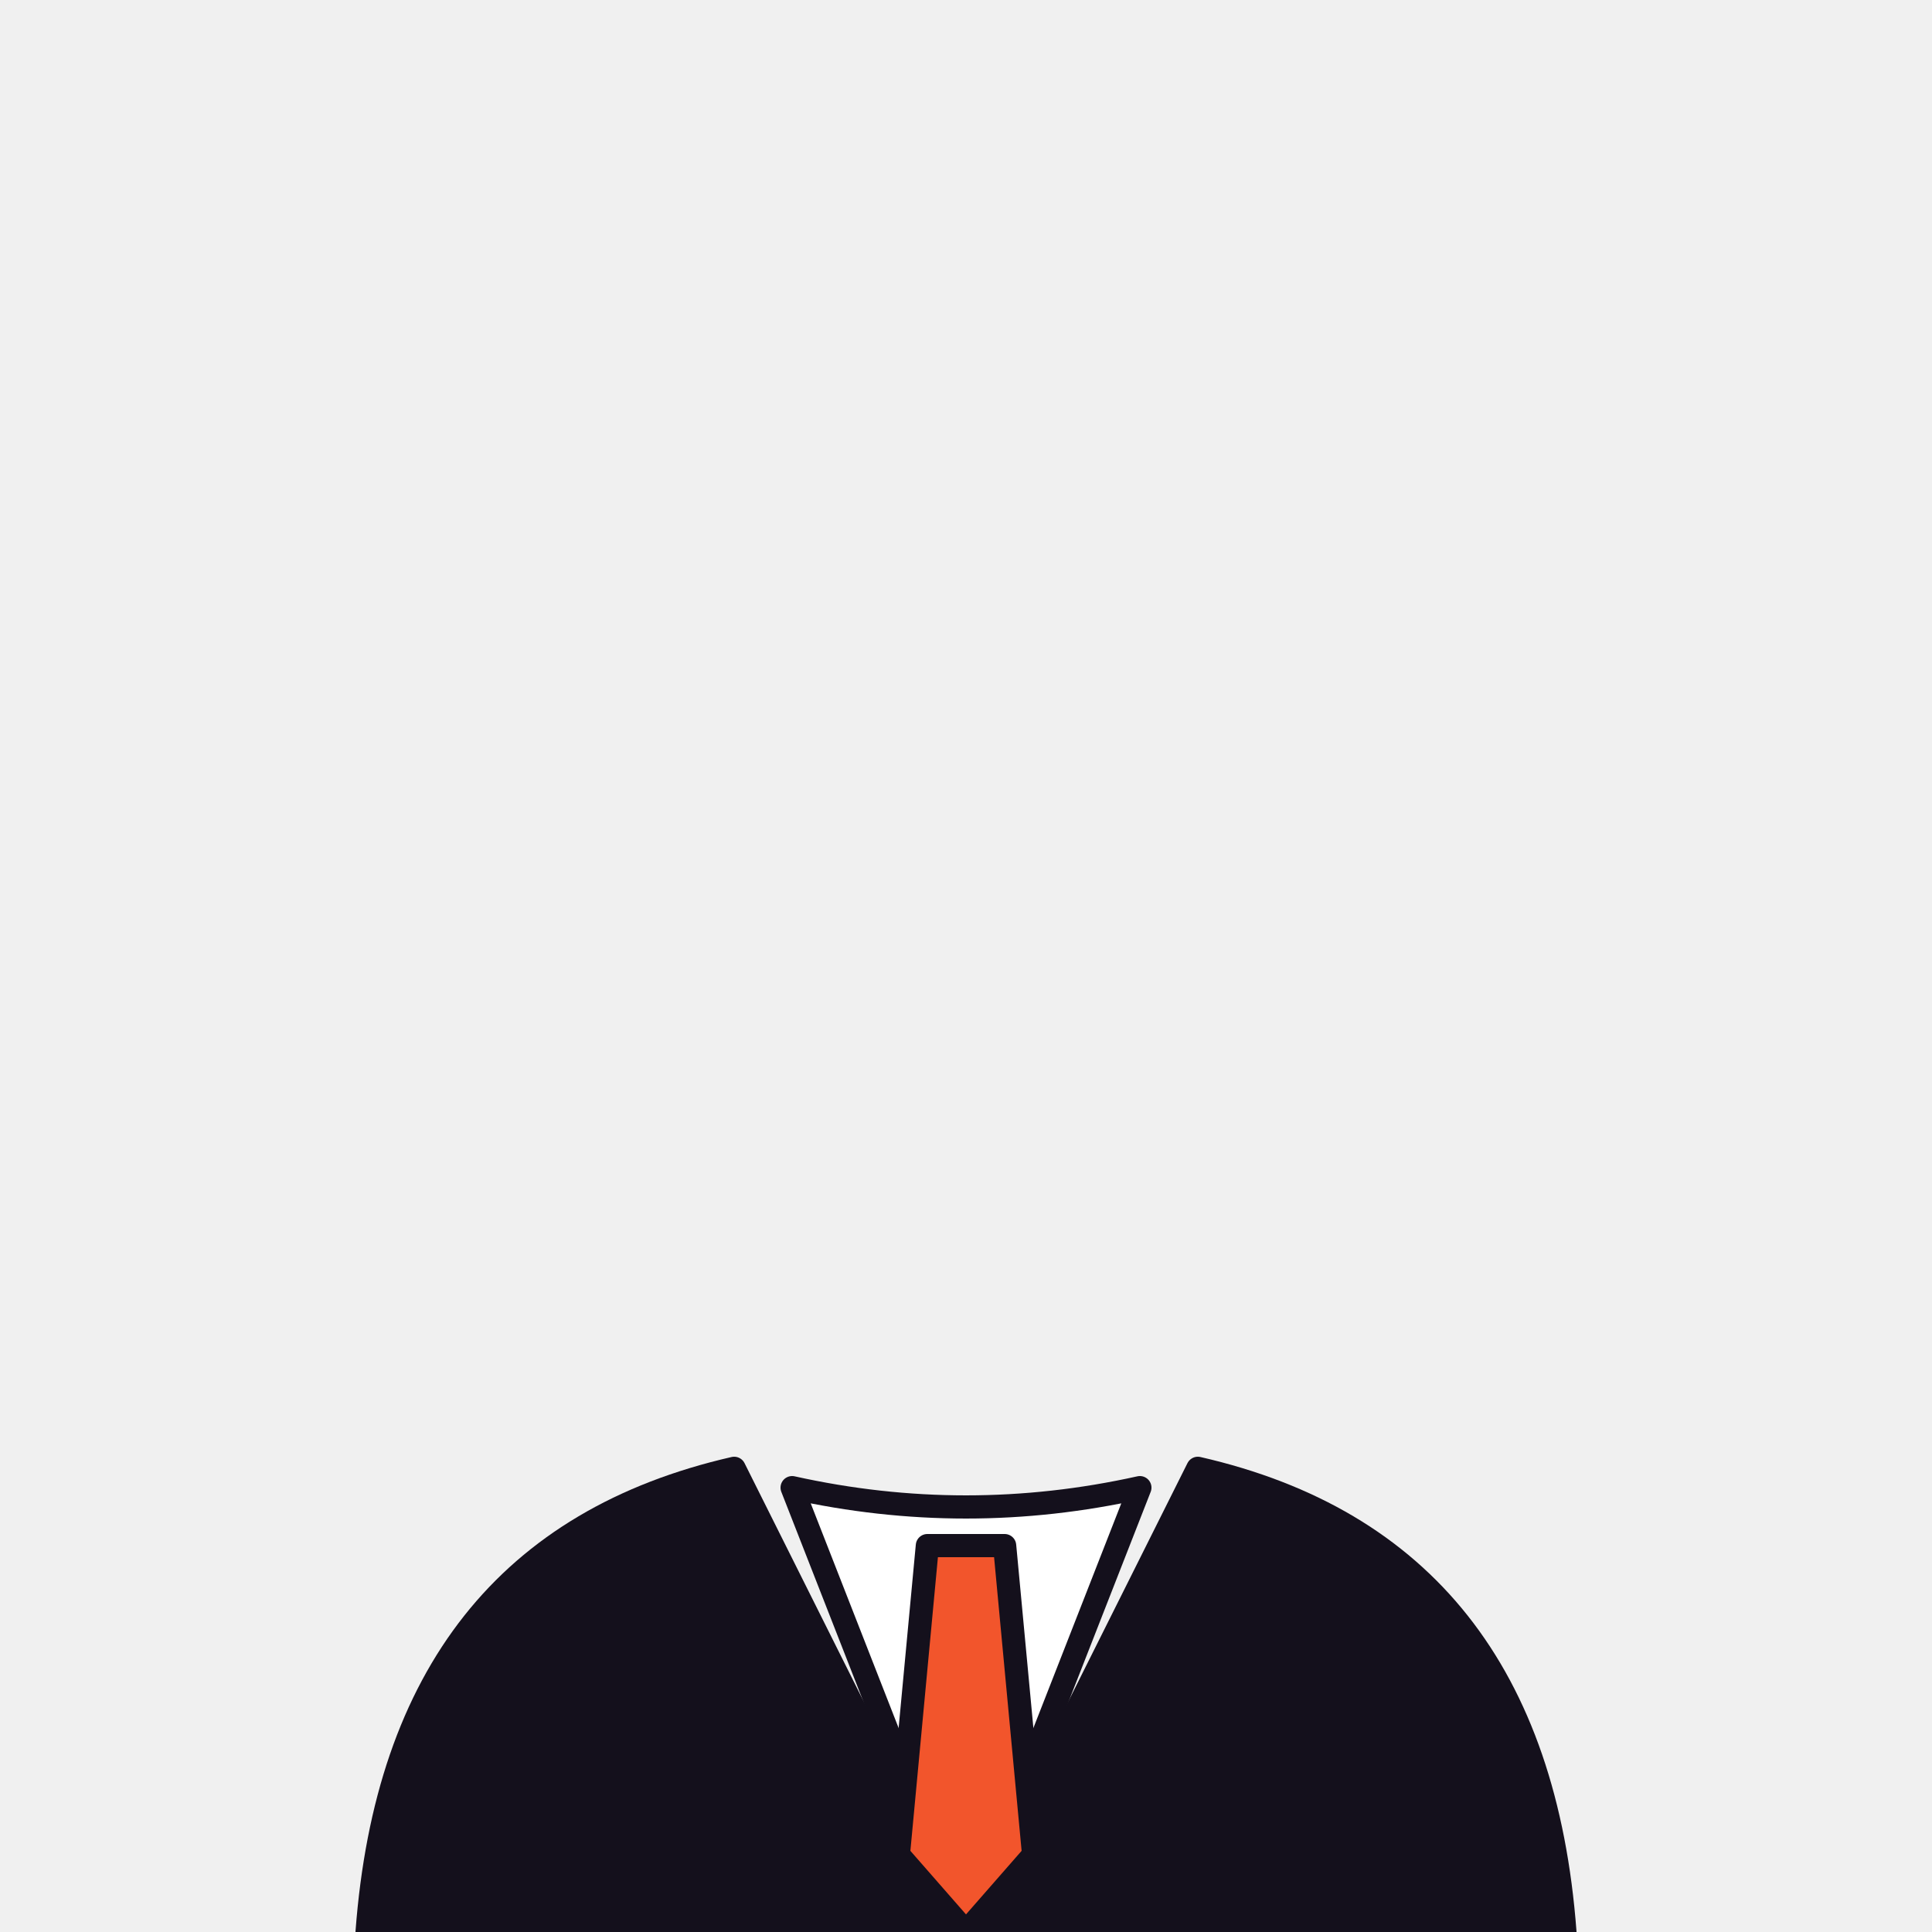
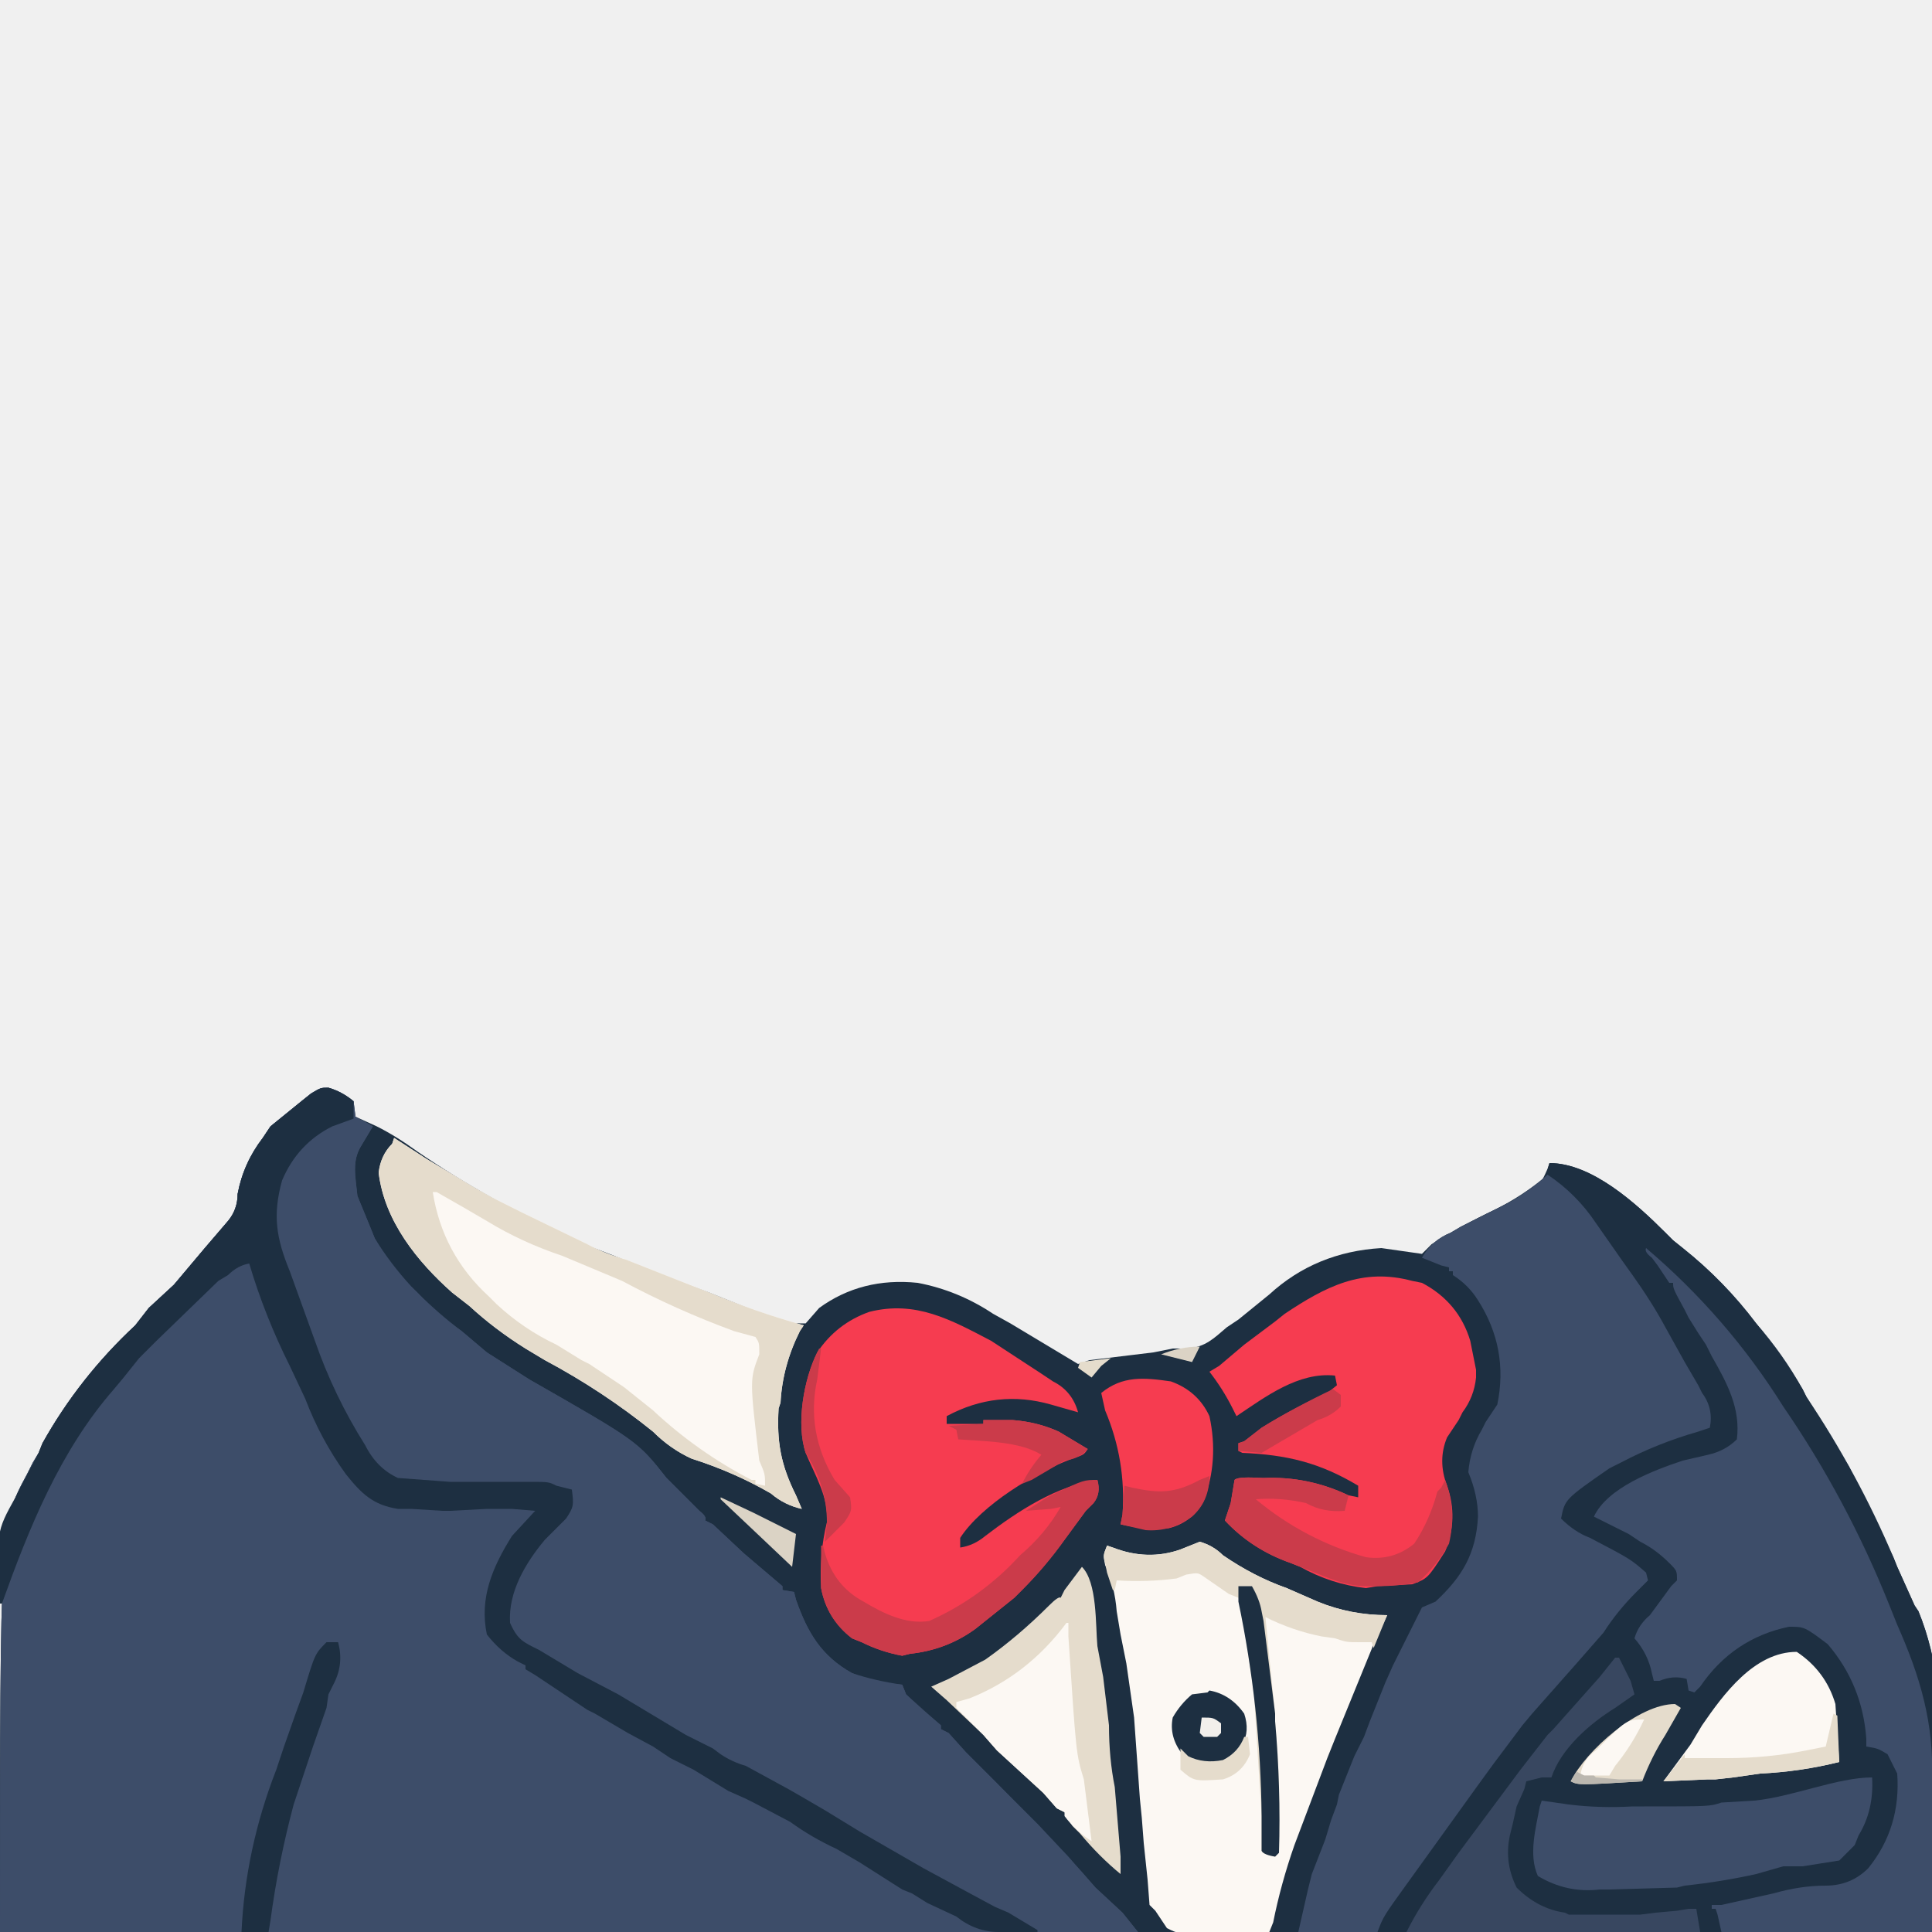
<svg xmlns="http://www.w3.org/2000/svg" viewBox="0 0 1000 1000">
-   <g stroke="#14101c" stroke-width="12" stroke-linejoin="round" stroke-linecap="round">
-     <path fill="#14101c" d="M190 1000 Q205 800 380 760 L500 1000 L620 760 Q795 800 810 1000Z" />
-     <path fill="#fff" d="M410 770 L500 1000 L590 770 Q500 790 410 770Z" />
-     <path fill="#f2552c" d="M480 800 L520 800 L535 960 L500 1000 L465 960Z" />
-   </g>
+   <path fill="#1D2F41" d="M170 563q7 2 13 7l1 8 11 5q10 5 21 13 38 26 81 45l8 4 18 7 8 3 4 2 32 12c40 16 40 16 50 16l7-8q22-16 51-13 21 4 39 16l9 5 35 21 6-2 33-4 10-2h8c9-1 13-5 20-11l6-4 16-13q24-22 58-24l21 3 5-5q16-10 33-18 14-7 26-17l2-7c22 0 45 21 60 36l4 4 5 4a212 212 0 0 1 38 39q14 16 24 34l2 4a495 495 0 0 1 45 83l2 5 9 20 2 3c21 51 7 111 7 166H0c0-211 0-211 14-237l3-6 3-5 2-5q19-34 48-61l7-9 13-12 16-19 12-14q5-6 5-14 3-16 13-29l4-6 16-13 5-4c5-3 5-3 9-3" />
+   <path fill="#3D4D69" d="M170 563q7 2 13 7l1 8 9 5-6 10c-5 8-3 16-2 26l7 17 2 5a113 113 0 0 0 22 28q11 11 23 20l13 11 22 14c56 32 56 32 71 51l9 9 4 4 4 4q4 3 3 5l4 2 16 15 20 17v2l6 1 1 4c6 17 13 29 29 38q12 4 26 6l2 5 10 9 8 7v2l4 2 9 10 16 16 27 28 17 18 7 8 14 13 8 10H0c0-211 0-211 14-237l3-6 3-5 2-5q19-34 48-61l7-9 13-12 16-19 12-14q5-6 5-14 3-16 13-29l4-6 16-13 5-4c5-3 5-3 9-3" />
+   <path fill="#1D2F41" d="M802 602c22 0 45 21 60 36l4 4 5 4a219 219 0 0 1 38 39q13 16 24 34l2 4 22 36 23 47 2 5 9 20 2 3c21 52 7 111 7 166H672l5-22 2-8 7-18 3-10 3-8 1-5 6-15 2-5 5-10 3-8 8-20 4-9 12-24 3-6 7-3c14-13 21-25 22-44q0-11-5-23 1-12 7-22l2-4 6-9q6-29-10-54-5-8-13-13v-2h-2v-2l-4-1-10-4q5-9 15-13l5-3 24-12c17-9 17-9 21-18z" />
+   <path fill="#3D4D69" d="m188 580 5 3-6 10c-5 8-3 16-2 26l9 22q8 13 19 25l3 3q11 12 23 20l13 11 22 14c56 32 56 32 71 51l9 9 4 4 4 4q4 3 3 5l4 2 16 15 20 17v2l6 1 1 4c6 17 13 29 29 38q12 5 26 6l2 5 6 6 12 10v2l4 2 9 10 16 16 21 21 16 17 7 8 7 8 14 13 8 10-25 1h-7c-16 0-26-3-39-12l-10-5a509 509 0 0 1-64-36l-25-14a521 521 0 0 0-57-32l-6-3-11-6q-9-7-19-11l-38-22-5-3-6-4-6-3c-5-3-5-3-8-10-1-15 7-28 15-40l10-9c6-7 8-11 8-20l-5-1-7-2h-54q-17 1-32-6-11-15-20-32l-3-5q-7-13-12-28l-3-9-2-5-2-5-5-14-5-14q-8-21 0-42 10-20 30-28c7-2 7-2 12 0m613 28q15 10 25 25l14 20 5 7q10 14 17 27l10 18 7 12 2 4q6 8 4 18l-6 2q-21 6-40 16l-6 3c-23 16-23 16-25 26q7 7 15 10c21 11 21 11 29 18l1 4-6 6q-10 10-17 21l-14 16-23 26-5 6-15 20-8 11-36 50c-13 18-13 18-16 26h-41l5-22 2-8 7-18 3-10 3-8 1-5 6-15 2-5 5-10 3-8 8-20 4-9 12-24 3-6 7-3c14-13 21-25 22-44q0-11-5-23 1-12 7-22l2-4 6-9q6-29-10-54-5-8-13-13v-2h-2v-2l-4-1-10-4q5-9 15-13l5-3 24-12q11-6 21-15" />
+   <path fill="#3D4D69" d="M852 646a352 352 0 0 1 71 82q33 48 55 103l4 10c12 27 19 51 18 80v79H891l-2-9-1-3h-2v-2h5l27-6q14-4 27-4t22-9q17-21 15-49l-5-10c-5-3-5-3-11-4v-4q-2-28-20-49c-12-9-12-9-20-9q-29 6-46 31l-3 3-3-1-1-6q-7-2-14 1h-3l-1-4q-2-10-9-18 2-7 8-12l11-15 3-3c0-5 0-5-4-9q-7-7-15-11l-6-4-18-9c7-15 31-24 46-29l13-3q9-2 15-8c2-16-5-29-13-43l-3-6-4-6-5-8-2-4c-6-11-6-11-6-14h-2l-6-9-3-4q-4-3-3-5" />
+   <path fill="#FCF8F3" d="M621 798q7 2 12 7 16 11 33 17l16 7q17 7 36 7l-7 15-20 49-4 10-17 45q-7 20-11 40l-2 5-31 1c-16 0-16 0-22-3l-6-9-3-3-1-13-2-19-1-13-1-10-3-42-4-28-2-10-1-5-2-12q-1-13-6-24c-1-5-1-5 1-10l3 1q18 7 35 1l5-2z" />
+   <path fill="#F63C50" d="m513 694 26 17 6 4q10 5 13 16l-14-4q-28-8-54 6v4h19v-2h15q13 1 24 6l5 3 10 6c-2 3-2 3-8 5-19 7-47 24-58 41v5q7-1 13-6c17-13 37-26 58-29q2 7-2 12l-4 4-11 15q-10 14-22 26l-4 4-15 12-5 4q-15 11-34 13l-4 1q-11-2-21-7l-5-2q-13-10-16-26-1-18 3-34c1-13-6-24-11-36-5-15-1-38 6-52q10-15 27-21c24-6 42 4 63 15" />
+   <path fill="#FCF8F3" d="m204 589 17 11 25 15 9 5 16 8 33 16q9 5 20 8l43 17q24 10 49 17l-2 3q-9 18-10 37l-1 3c-1 17 1 29 9 45l3 7q-9-2-16-8-19-11-41-18-11-5-20-14-26-21-56-37l-5-3-5-3q-16-10-29-22l-9-7c-18-16-35-37-38-62q1-9 7-15z" />
+   <path fill="#F63C50" d="m731 663 5 1q19 10 25 30l3 15v4q-1 10-7 18l-2 4-6 9q-5 12 0 25 6 17-1 34c-9 14-9 14-17 17l-18 1-6 1q-18-2-34-11l-5-2q-20-7-34-22l3-9 2-12c2-2 12-1 15-1q23-1 44 9l5 1v-6c-20-12-37-16-60-17l-2-1v-4l3-1 9-7q16-10 34-18l5-4-1-5c-19-2-36 11-51 21l-2-4q-5-10-12-19l5-3 13-11 16-12 5-4c21-14 40-24 66-17" />
+   <path fill="#1D2F41" d="M170 563q7 2 13 7v9l-11 4q-18 9-26 28c-5 18-3 30 4 47l13 36a262 262 0 0 0 26 54q6 12 17 17l27 2h41c10 0 10 0 14 2l8 2c1 8 1 9-3 15l-11 11c-10 12-19 27-18 43 4 9 7 10 15 14l20 12 21 11 35 21 14 7 4 3q6 4 13 6l22 12 7 4 12 7 18 11 33 19 24 13 13 7 7 3 15 9v1h-20q-12 0-22-8l-15-7-8-5-5-2-22-14-12-7q-13-6-24-14l-19-10-4-2-9-4-18-11-12-6-9-6-13-7-17-10-4-2-21-14-6-4-5-3v-2l-4-2q-9-5-16-14c-4-19 3-35 13-51l12-13-12-1h-13l-19 1h-4l-16-1h-7c-13-2-19-8-27-18q-13-18-21-39l-8-17q-13-26-21-53-6 1-11 6l-5 3-32 31-9 9-8 10-5 6c-28 32-44 72-58 111H0c-2-37-2-37 8-55l3-6 9-17 2-5q19-34 48-61l7-9 13-12 16-19 12-14q5-6 5-14 3-16 13-29l4-6 16-13 5-4c5-3 5-3 9-3" />
+   <path fill="#3D4D69" d="M969 920q1 17-7 30l-2 5-8 8-19 3h-10l-14 4q-18 4-37 6l-4 1-35 1h-5q-17 2-32-7c-5-11-1-25 1-36l1-3 14 2q16 2 33 1h6c34 0 34 0 40-2l17-1c20-2 43-12 61-12" />
+   <path fill="#E5DCCC" d="m204 589 17 11 25 15 9 5 16 8 33 16q9 5 20 8l43 17q24 10 49 17l-2 3q-9 18-10 37l-1 3c-1 17 1 29 9 45l3 7q-9-2-16-8-19-11-41-18-11-5-20-14-26-21-56-37l-5-3-5-3q-16-10-29-22l-9-7c-18-16-35-37-38-62q1-9 7-15zm20 28q5 32 29 54l4 4q14 13 31 21l13 8 4 2 12 8 6 4 15 12a227 227 0 0 0 51 36h2v2l5 1c0-6 0-6-3-13-5-42-5-42 0-55 0-6 0-6-2-9l-11-3q-30-11-58-26l-31-13q-21-7-39-18l-12-7-14-8zm336 194c8 8 7 30 8 41l3 16 3 25q0 17 3 32l3 36v9q-11-9-21-21l-4-4-4-7-4-2-7-8-24-22-7-8-19-18-8-7 9-4 19-10q17-12 33-28 5-5 6-4l2-4z" />
+   <path fill="#384760" d="M836 858h2l4 8 2 4 2 7-10 7c-13 8-28 21-33 36h-5l-8 2-1 4-4 9-2 9-1 4q-4 15 3 29 11 11 25 13l2 1h37l8-1 11-1 6-1h4l2 12H728q7-14 17-27l10-14 32-43 14-18 3-3 24-27z" />
+   <path fill="#FCF8F3" d="M930 855q15 10 20 27l2 30q-20 5-41 6l-14 2-9 1h-4l-23 1 14-19 6-10c11-16 27-38 49-38" />
+   <path fill="#E5DCCC" d="M621 798q7 2 12 7 16 11 33 17l16 7q17 7 36 7l-7 17-1-3h-6c-7 0-7 0-13-2l-7-1q-15-3-29-10l2 21 3 29v4q3 34 2 68l-2 2q-6-1-7-3v-18l-4-64-6-40-1-5-1-4-5-2-13-9c-3-2-3-2-9-1l-5 2q-15 2-31 1l-1 5h-1l-3-9-1-5c-1-4-1-4 1-9l3 1q18 7 35 1l5-2z" />
+   <path fill="#F63C50" d="M606 715q14 5 20 18 5 23-3 44-6 11-18 14-12 1-25-2l1-5q2-28-9-54l-2-9c11-9 22-8 36-6" />
+   <path fill="#FCF8F3" d="M552 840h1v7c4 61 4 61 8 74l4 32q-8-5-14-13v-2l-4-2-7-8-24-22-7-8-14-14v-3l7-2q30-12 50-39" />
+   <path fill="#CB3B4A" d="M654 765q23-1 44 9l-2 8q-11 1-20-4-13-3-26-2a153 153 0 0 0 57 30q14 2 25-7 8-12 12-27l2-2 2-4q6 16 2 33-6 11-16 20-10 2-21 2h-6c-12 0-23-6-34-10l-5-2q-20-7-34-22l3-9 2-12c2-2 12-1 15-1m-86 1q2 7-2 12l-4 4-11 15q-10 14-22 26l-4 4-15 12-5 4q-15 11-34 13l-4 1q-11-2-21-7l-5-2q-13-10-16-26v-22h1l1 4q5 17 20 25c10 6 22 12 34 10a140 140 0 0 0 47-34q13-11 21-25l-5 1-13 1 11-7 4-2c15-7 15-7 22-7" />
+   <path fill="#1D2F41" d="M169 850h6q3 11-2 21l-3 6-1 7-7 20-10 30q-8 30-12 60l-1 6h-14q2-43 18-84l4-12 6-17 4-11c6-20 6-20 12-26m479-29q4 7 5 13l1 5 6 48v4q3 34 2 68l-2 2q-6-1-7-3v-18a567 567 0 0 0-12-111v-8zm-22 54q11 2 18 12 3 9-1 16-4 6-10 9c-15 1-15 1-21-4q-7-9-5-19 4-7 10-12l8-1z" />
+   <path fill="#E5DCCC" d="m867 882 3 2-8 14q-7 11-12 24c-33 2-33 2-37 0 8-16 35-40 54-40m82 5 2 1 1 24q-20 5-41 6l-14 2-9 1h-4l-23 1 11-14v2h22q21 0 41-4l10-2z" />
+   <path fill="#CB3B4A" d="M509 735h15q13 1 24 6l5 3 10 6q-4 5-12 6l-17 10-5 2q4-8 10-15c-11-7-30-7-43-8l-1-5-4-2 18-1zm117 29q0 13-9 21-11 8-24 7l-13-3 1-5 1-15 4 1c14 3 22 3 35-4zm-202-66h1l-2 16q-6 27 9 52l8 9c1 7 1 7-3 13l-10 10 1-10q0-19-11-36c-5-15-1-38 6-52zm266 21 4 3v6q-5 5-12 7l-29 17-12-1v-4l3-1 9-7q18-11 37-20" />
+   <path fill="#FCF8F3" d="M851 890q-6 13-15 24l-3 5h-15q1-8 8-13c16-16 16-16 25-16" />
+   <path fill="#E5DCCC" d="M644 899h2l1 9q-4 10-14 13c-15 1-15 1-22-5v-11l4 4q8 4 18 2 8-4 11-12" />
+   <path fill="#DBD3C5" d="m373 775 17 8 20 10 2 1-2 17-19-18-18-17z" />
+   <path fill="#F2EFEB" d="M622 889c6 0 6 0 10 3v5l-2 2h-7l-2-2z" />
+   <path fill="#DBD3C5" d="m621 697-4 8-16-4q10-4 20-4" />
+   <path fill="#BBB7AF" d="m816 917 4 2h5l1 1 12 1h12v1c-33 2-33 2-37 0z" />
+   <path fill="#E5DCCC" d="m575 703-5 4-5 6-7-5 1-3z" />
</svg>
